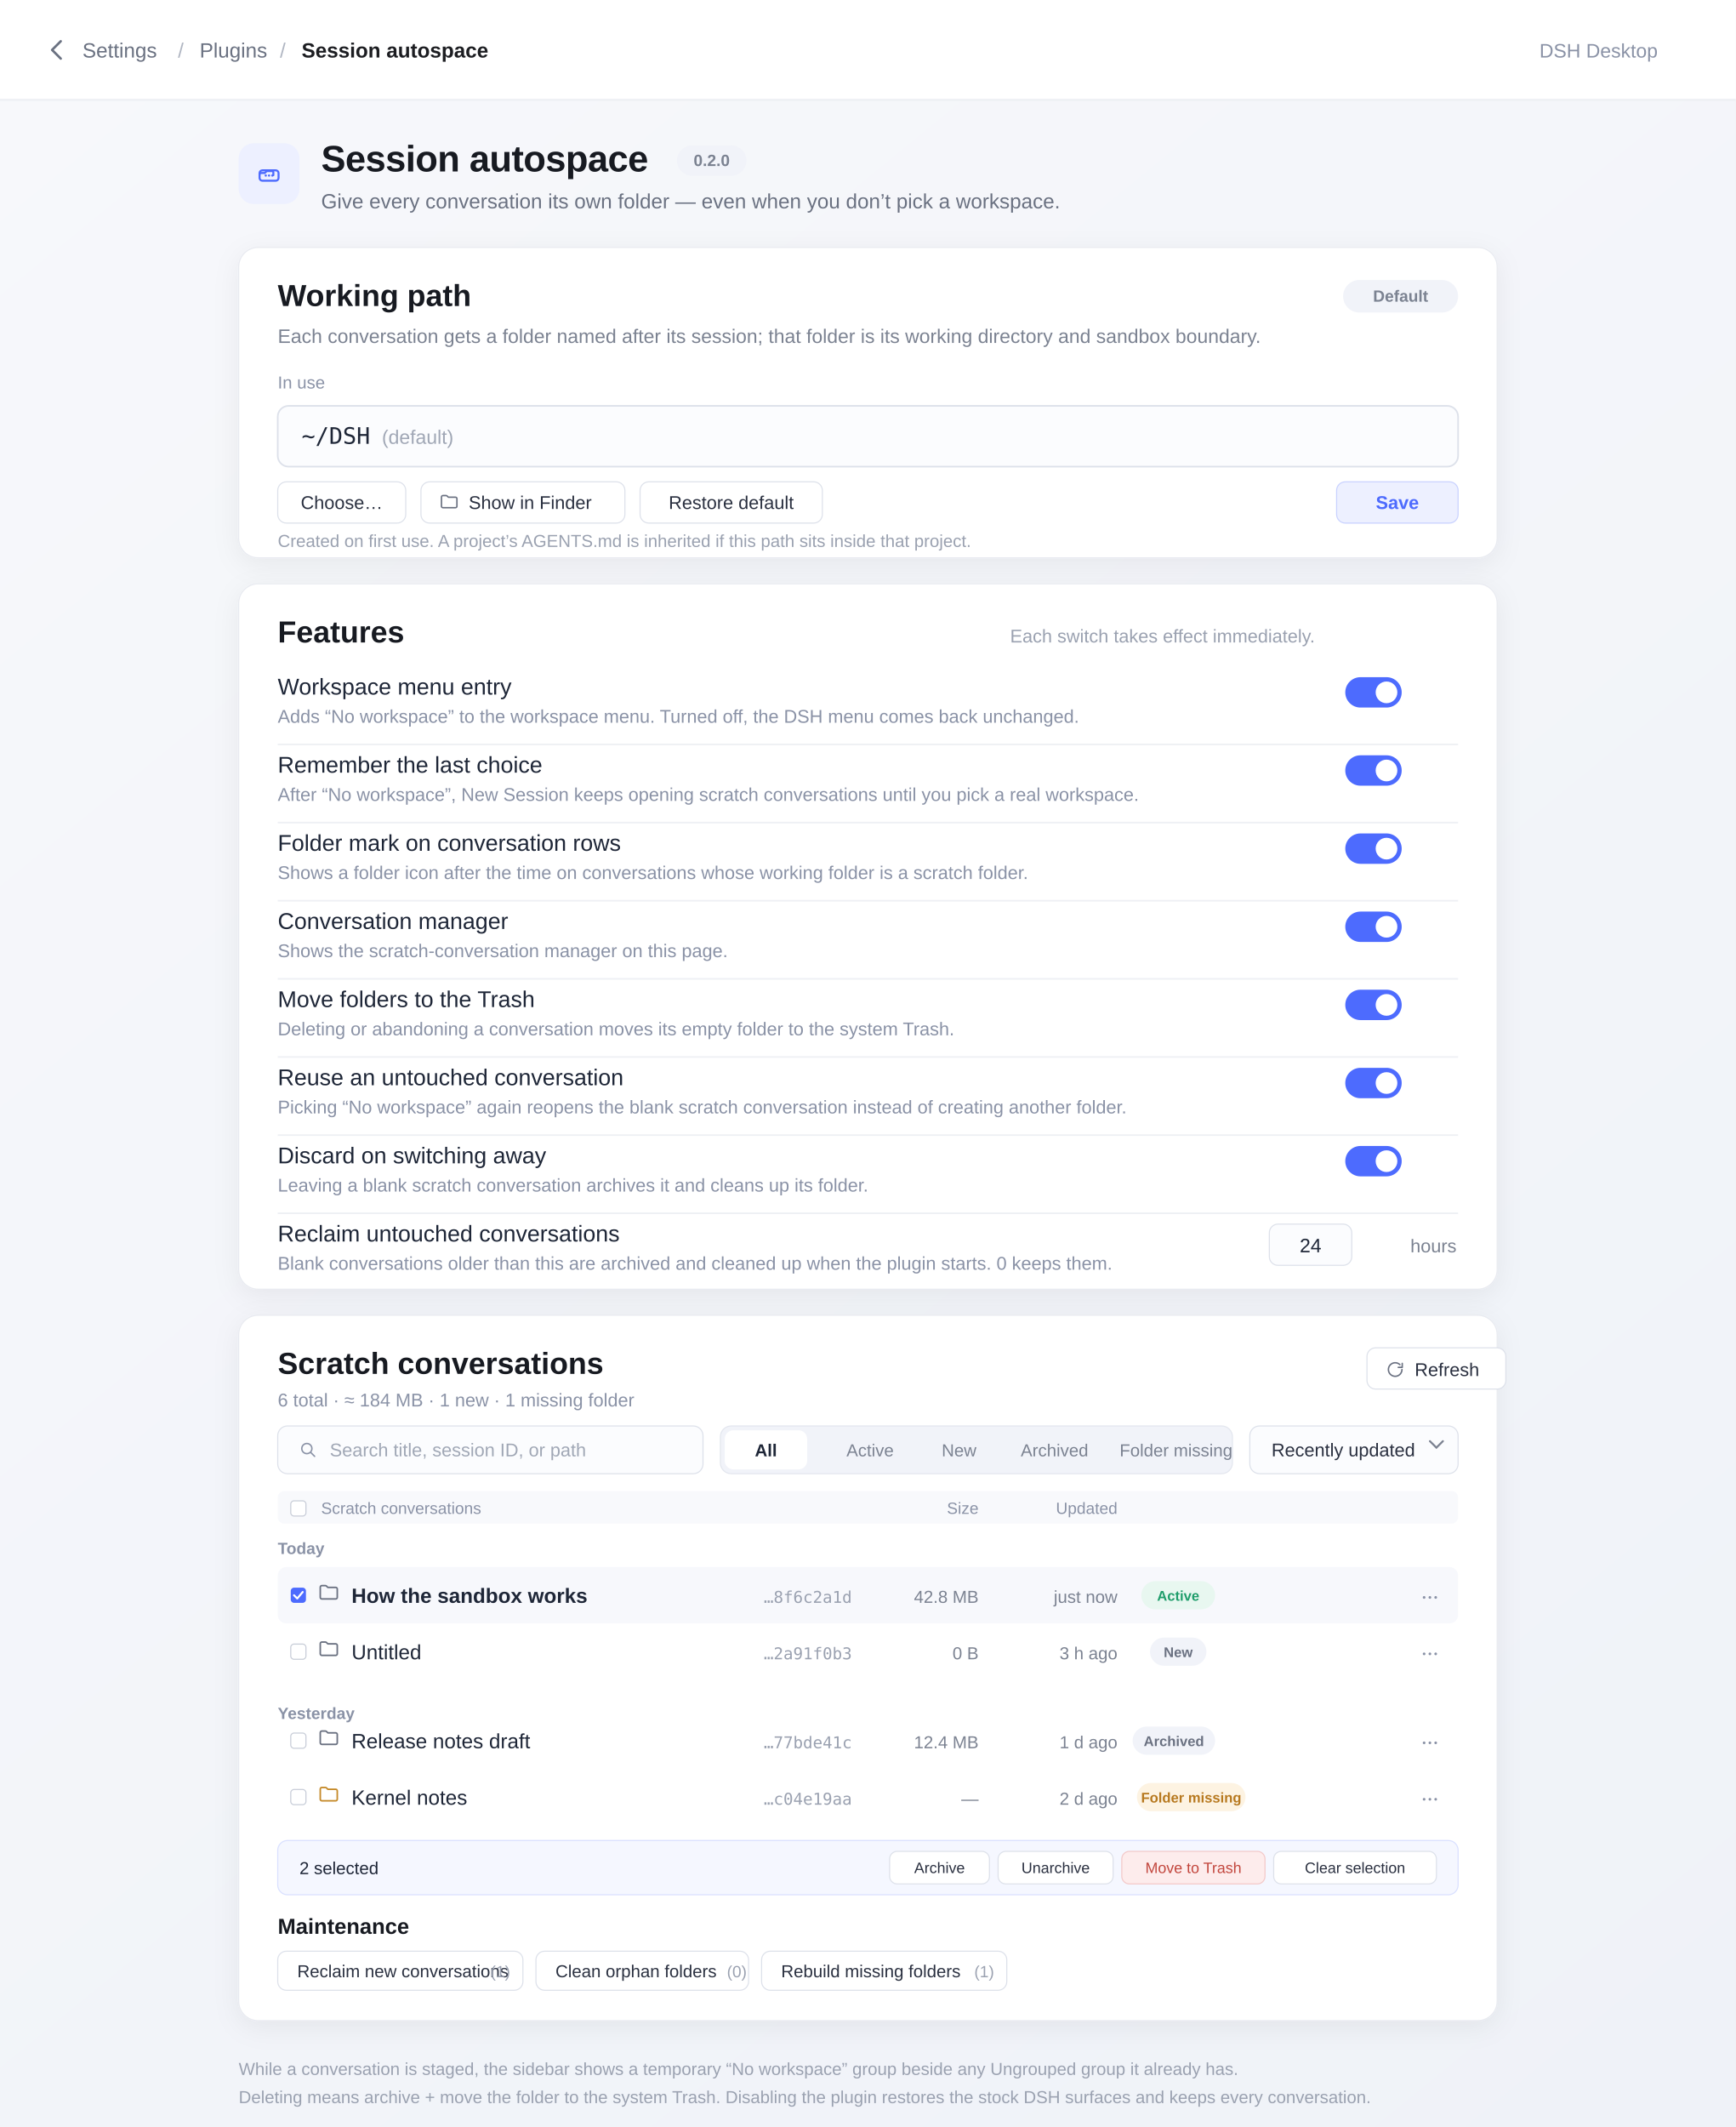
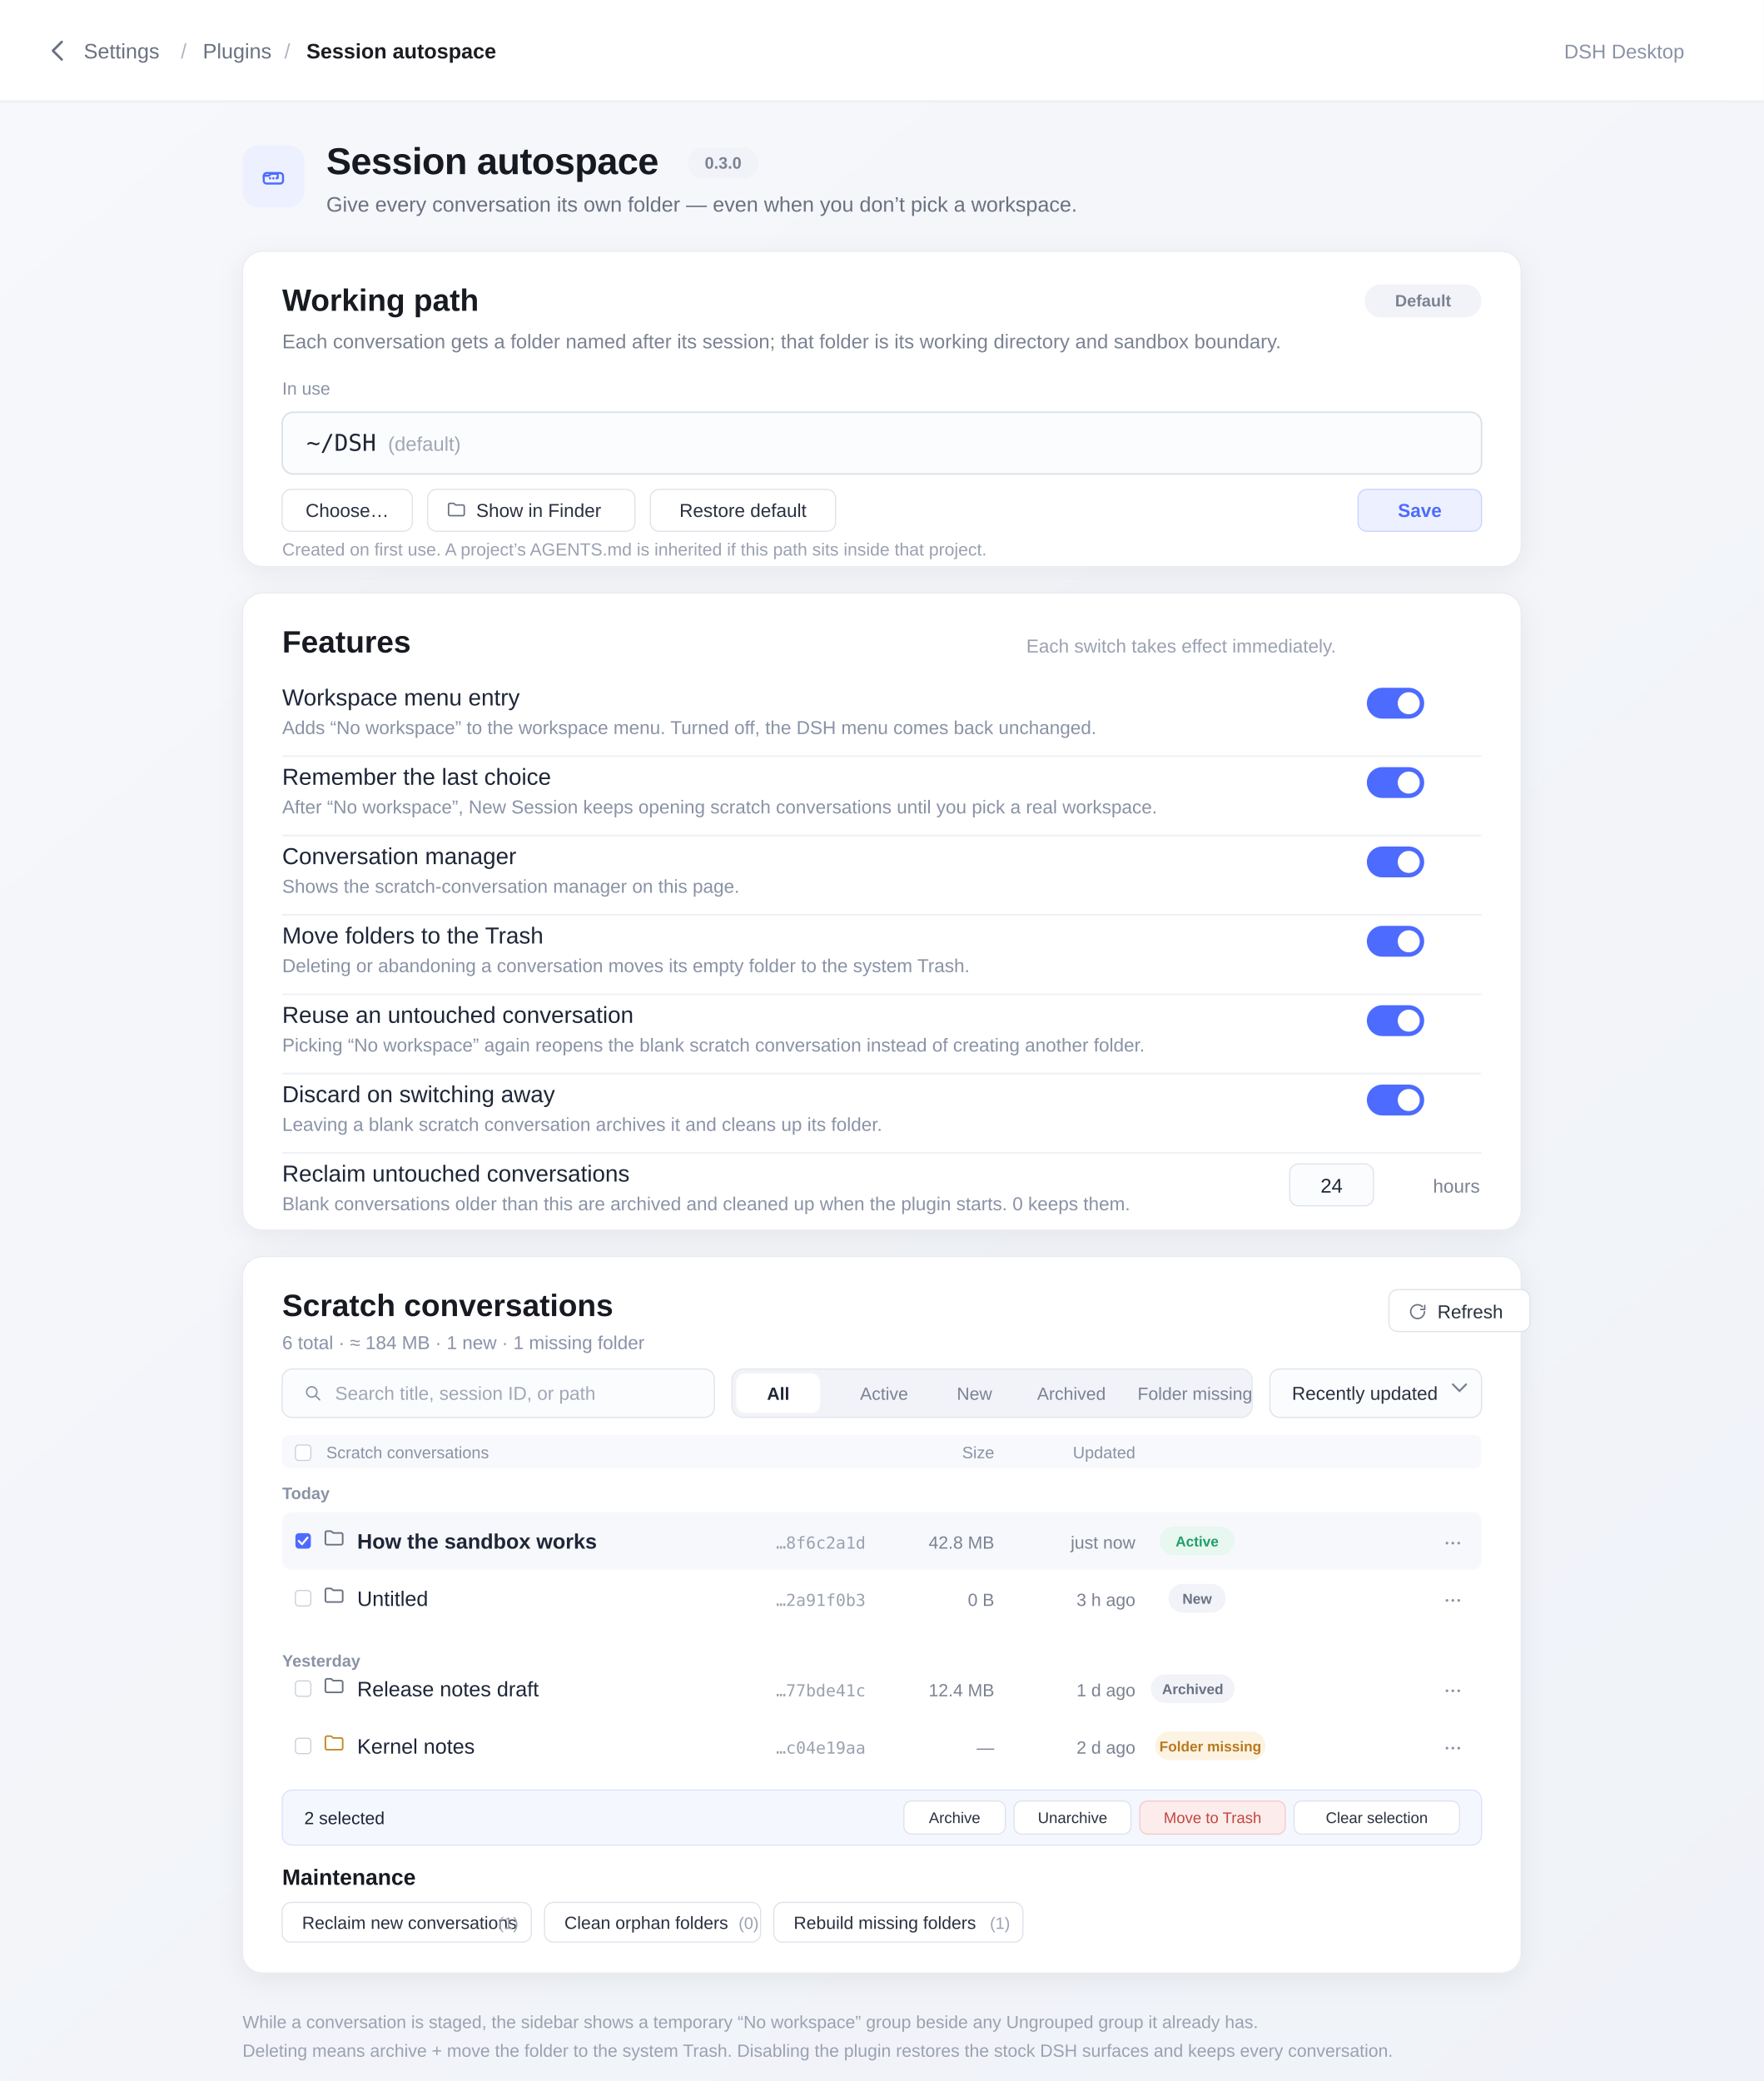
- <svg xmlns="http://www.w3.org/2000/svg" width="1600" height="1960" viewBox="0 0 1600 1960" fill="none" font-family="-apple-system, BlinkMacSystemFont, 'Segoe UI', 'Helvetica Neue', Arial, sans-serif">
+ <svg xmlns="http://www.w3.org/2000/svg" width="1600" height="1888" viewBox="0 0 1600 1888" fill="none" font-family="-apple-system, BlinkMacSystemFont, 'Segoe UI', 'Helvetica Neue', Arial, sans-serif">
  <defs>
-     <linearGradient id="bg" x1="0" y1="0" x2="1600" y2="1960" gradientUnits="userSpaceOnUse">
+     <linearGradient id="bg" x1="0" y1="0" x2="1600" y2="1888" gradientUnits="userSpaceOnUse">
      <stop stop-color="#F7F8FB" />
      <stop offset="1" stop-color="#EFF2F8" />
    </linearGradient>
    <filter id="card" x="-10%" y="-10%" width="120%" height="130%">
      <feDropShadow dx="0" dy="6" stdDeviation="12" flood-color="#1B2340" flood-opacity=".06" />
    </filter>
    <filter id="button" x="-20%" y="-20%" width="140%" height="160%">
      <feDropShadow dx="0" dy="2" stdDeviation="3" flood-color="#1B2340" flood-opacity=".08" />
    </filter>
    <symbol id="i-folder" viewBox="0 0 24 24">
      <path d="M3.5 7.2c0-.9.7-1.6 1.6-1.6h3.6c.4 0 .8.2 1.1.5l1.3 1.3h7.9c.9 0 1.6.7 1.6 1.6v8.4c0 .9-.7 1.6-1.6 1.6H5.1c-.9 0-1.6-.7-1.6-1.6V7.2Z" stroke="currentColor" stroke-width="1.6" stroke-linejoin="round" />
    </symbol>
    <symbol id="i-spark" viewBox="0 0 24 24">
      <path d="M4.5 12.5c0-.6.4-1 1-1h3.1l1.2-1.2c.2-.2.4-.3.7-.3h3.9c.6 0 1 .4 1 1v2.2" stroke="currentColor" stroke-width="1.6" stroke-linecap="round" />
      <rect x="4.5" y="9.4" width="15" height="8.2" rx="2.2" stroke="currentColor" stroke-width="1.6" />
      <circle cx="9.4" cy="13.5" r=".9" fill="currentColor" />
      <circle cx="12" cy="13.5" r=".9" fill="currentColor" />
      <circle cx="14.6" cy="13.5" r=".9" fill="currentColor" />
    </symbol>
    <symbol id="i-check" viewBox="0 0 24 24">
      <path d="m5.5 12.5 4.2 4.2 8.8-9" stroke="currentColor" stroke-width="1.8" stroke-linecap="round" stroke-linejoin="round" />
    </symbol>
    <symbol id="i-refresh" viewBox="0 0 24 24">
      <path d="M19.5 12a7.5 7.5 0 1 1-2.3-5.4M19.8 5.2v4.4h-4.4" stroke="currentColor" stroke-width="1.6" stroke-linecap="round" stroke-linejoin="round" />
    </symbol>
    <symbol id="i-search" viewBox="0 0 24 24">
      <circle cx="10.6" cy="10.6" r="5.6" stroke="currentColor" stroke-width="1.6" />
      <path d="m15 15 4.2 4.2" stroke="currentColor" stroke-width="1.6" stroke-linecap="round" />
    </symbol>
    <symbol id="i-more" viewBox="0 0 24 24">
      <circle cx="5.6" cy="12" r="1.5" fill="currentColor" />
      <circle cx="12" cy="12" r="1.5" fill="currentColor" />
      <circle cx="18.4" cy="12" r="1.5" fill="currentColor" />
    </symbol>
  </defs>
  <rect width="1600" height="1960" fill="url(#bg)" />
  <rect width="1600" height="92" fill="#FFFFFF" />
  <path d="M0 92h1600" stroke="#EEF0F4" stroke-width="2" />
  <path d="m48 46 8-8M48 46l8 8" stroke="#6A7181" stroke-width="2.2" stroke-linecap="round" />
  <text x="76" y="53" fill="#6A7181" font-size="19">Settings</text>
  <text x="164" y="53" fill="#B0B6C2" font-size="19">/</text>
  <text x="184" y="53" fill="#6A7181" font-size="19">Plugins</text>
  <text x="258" y="53" fill="#B0B6C2" font-size="19">/</text>
  <text x="278" y="53" fill="#1C1D21" font-size="19" font-weight="600">Session autospace</text>
  <text x="1528" y="53" fill="#8A92A6" font-size="18" text-anchor="end">DSH Desktop</text>
  <rect x="220" y="132" width="56" height="56" rx="14" fill="#EDF0FF" />
  <g color="#4D6BFE">
    <use href="#i-spark" x="234" y="146" width="28" height="28" />
  </g>
  <text x="296" y="158" fill="#171A21" font-size="34" font-weight="700" letter-spacing="-.4">Session autospace</text>
  <rect x="624" y="134" width="64" height="28" rx="14" fill="#F1F3F9" />
-   <text x="656" y="153" fill="#7B8291" font-size="15" text-anchor="middle" font-weight="600">0.2.0</text>
+   <text x="656" y="153" fill="#7B8291" font-size="15" text-anchor="middle" font-weight="600">0.3.0</text>
  <text x="296" y="192" fill="#6A7181" font-size="19">Give every conversation its own folder — even when you don’t pick a workspace.</text>
  <rect x="220" y="228" width="1160" height="286" rx="18" fill="#FFFFFF" stroke="#E8EAF0" filter="url(#card)" />
  <text x="256" y="282" fill="#171A21" font-size="28" font-weight="650">Working path</text>
  <rect x="1238" y="258" width="106" height="30" rx="15" fill="#F1F3F9" />
  <text x="1291" y="278" fill="#7B8291" font-size="15" text-anchor="middle" font-weight="600">Default</text>
  <text x="256" y="316" fill="#7B8291" font-size="18">Each conversation gets a folder named after its session; that folder is its working directory and sandbox boundary.</text>
  <text x="256" y="358" fill="#8A92A6" font-size="16">In use</text>
  <rect x="256" y="374" width="1088" height="56" rx="10" fill="#FBFCFE" stroke="#DDE1EA" stroke-width="1.5" />
  <text x="278" y="409" fill="#1E2637" font-size="21" font-family="ui-monospace, SFMono-Regular, Menlo, monospace">~/DSH</text>
  <text x="352" y="409" fill="#A0A7B5" font-size="18">(default)</text>
  <rect x="256" y="444" width="118" height="38" rx="8" fill="#FFFFFF" stroke="#DDE1EA" />
  <text x="315" y="469" fill="#2A3040" font-size="17" text-anchor="middle">Choose…</text>
  <rect x="388" y="444" width="188" height="38" rx="8" fill="#FFFFFF" stroke="#DDE1EA" />
  <g color="#6A7181">
    <use href="#i-folder" x="404" y="452" width="20" height="20" />
  </g>
  <text x="432" y="469" fill="#2A3040" font-size="17">Show in Finder</text>
  <rect x="590" y="444" width="168" height="38" rx="8" fill="#FFFFFF" stroke="#DDE1EA" />
  <text x="674" y="469" fill="#2A3040" font-size="17" text-anchor="middle">Restore default</text>
  <rect x="1232" y="444" width="112" height="38" rx="8" fill="#EDF0FF" stroke="#C9D2FF" />
  <text x="1288" y="469" fill="#4D6BFE" font-size="17" text-anchor="middle" font-weight="600">Save</text>
  <text x="256" y="504" fill="#9AA1B0" font-size="16">Created on first use. A project’s AGENTS.md is inherited if this path sits inside that project.</text>
-   <rect x="220" y="538" width="1160" height="650" rx="18" fill="#FFFFFF" stroke="#E8EAF0" filter="url(#card)" />
+   <rect x="220" y="538" width="1160" height="578" rx="18" fill="#FFFFFF" stroke="#E8EAF0" filter="url(#card)" />
  <text x="256" y="592" fill="#171A21" font-size="28" font-weight="650">Features</text>
  <text x="1212" y="592" fill="#9AA1B0" font-size="17" text-anchor="end">Each switch takes effect immediately.</text>
  <text x="256" y="640" fill="#1E2637" font-size="21">Workspace menu entry</text>
  <text x="256" y="666" fill="#8A92A6" font-size="17">Adds “No workspace” to the workspace menu. Turned off, the DSH menu comes back unchanged.</text>
  <rect x="1240" y="624" width="52" height="28" rx="14" fill="#4D6BFE" />
  <circle cx="1278" cy="638" r="10" fill="#FFFFFF" />
  <path d="M256 686h1088" stroke="#EEF0F4" stroke-width="1.5" />
  <text x="256" y="712" fill="#1E2637" font-size="21">Remember the last choice</text>
  <text x="256" y="738" fill="#8A92A6" font-size="17">After “No workspace”, New Session keeps opening scratch conversations until you pick a real workspace.</text>
  <rect x="1240" y="696" width="52" height="28" rx="14" fill="#4D6BFE" />
  <circle cx="1278" cy="710" r="10" fill="#FFFFFF" />
  <path d="M256 758h1088" stroke="#EEF0F4" stroke-width="1.5" />
-   <text x="256" y="784" fill="#1E2637" font-size="21">Folder mark on conversation rows</text>
-   <text x="256" y="810" fill="#8A92A6" font-size="17">Shows a folder icon after the time on conversations whose working folder is a scratch folder.</text>
+   <text x="256" y="784" fill="#1E2637" font-size="21">Conversation manager</text>
+   <text x="256" y="810" fill="#8A92A6" font-size="17">Shows the scratch-conversation manager on this page.</text>
  <rect x="1240" y="768" width="52" height="28" rx="14" fill="#4D6BFE" />
  <circle cx="1278" cy="782" r="10" fill="#FFFFFF" />
  <path d="M256 830h1088" stroke="#EEF0F4" stroke-width="1.5" />
-   <text x="256" y="856" fill="#1E2637" font-size="21">Conversation manager</text>
-   <text x="256" y="882" fill="#8A92A6" font-size="17">Shows the scratch-conversation manager on this page.</text>
+   <text x="256" y="856" fill="#1E2637" font-size="21">Move folders to the Trash</text>
+   <text x="256" y="882" fill="#8A92A6" font-size="17">Deleting or abandoning a conversation moves its empty folder to the system Trash.</text>
  <rect x="1240" y="840" width="52" height="28" rx="14" fill="#4D6BFE" />
  <circle cx="1278" cy="854" r="10" fill="#FFFFFF" />
  <path d="M256 902h1088" stroke="#EEF0F4" stroke-width="1.5" />
-   <text x="256" y="928" fill="#1E2637" font-size="21">Move folders to the Trash</text>
-   <text x="256" y="954" fill="#8A92A6" font-size="17">Deleting or abandoning a conversation moves its empty folder to the system Trash.</text>
+   <text x="256" y="928" fill="#1E2637" font-size="21">Reuse an untouched conversation</text>
+   <text x="256" y="954" fill="#8A92A6" font-size="17">Picking “No workspace” again reopens the blank scratch conversation instead of creating another folder.</text>
  <rect x="1240" y="912" width="52" height="28" rx="14" fill="#4D6BFE" />
  <circle cx="1278" cy="926" r="10" fill="#FFFFFF" />
  <path d="M256 974h1088" stroke="#EEF0F4" stroke-width="1.5" />
-   <text x="256" y="1000" fill="#1E2637" font-size="21">Reuse an untouched conversation</text>
-   <text x="256" y="1026" fill="#8A92A6" font-size="17">Picking “No workspace” again reopens the blank scratch conversation instead of creating another folder.</text>
+   <text x="256" y="1000" fill="#1E2637" font-size="21">Discard on switching away</text>
+   <text x="256" y="1026" fill="#8A92A6" font-size="17">Leaving a blank scratch conversation archives it and cleans up its folder.</text>
  <rect x="1240" y="984" width="52" height="28" rx="14" fill="#4D6BFE" />
  <circle cx="1278" cy="998" r="10" fill="#FFFFFF" />
  <path d="M256 1046h1088" stroke="#EEF0F4" stroke-width="1.5" />
-   <text x="256" y="1072" fill="#1E2637" font-size="21">Discard on switching away</text>
-   <text x="256" y="1098" fill="#8A92A6" font-size="17">Leaving a blank scratch conversation archives it and cleans up its folder.</text>
-   <rect x="1240" y="1056" width="52" height="28" rx="14" fill="#4D6BFE" />
-   <circle cx="1278" cy="1070" r="10" fill="#FFFFFF" />
-   <path d="M256 1118h1088" stroke="#EEF0F4" stroke-width="1.5" />
-   <text x="256" y="1144" fill="#1E2637" font-size="21">Reclaim untouched conversations</text>
-   <text x="256" y="1170" fill="#8A92A6" font-size="17">Blank conversations older than this are archived and cleaned up when the plugin starts. 0 keeps them.</text>
-   <rect x="1170" y="1128" width="76" height="38" rx="8" fill="#FBFCFE" stroke="#DDE1EA" />
-   <text x="1208" y="1154" fill="#1E2637" font-size="18" text-anchor="middle">24</text>
-   <text x="1300" y="1154" fill="#7B8291" font-size="17">hours</text>
-   <rect x="220" y="1212" width="1160" height="650" rx="18" fill="#FFFFFF" stroke="#E8EAF0" filter="url(#card)" />
-   <text x="256" y="1266" fill="#171A21" font-size="28" font-weight="650">Scratch conversations</text>
-   <text x="256" y="1296" fill="#8A92A6" font-size="17">6 total · ≈ 184 MB · 1 new · 1 missing folder</text>
-   <rect x="1260" y="1242" width="128" height="38" rx="8" fill="#FFFFFF" stroke="#DDE1EA" />
-   <g color="#6A7181">
-     <use href="#i-refresh" x="1276" y="1252" width="20" height="20" />
-   </g>
-   <text x="1304" y="1268" fill="#2A3040" font-size="17">Refresh</text>
-   <rect x="256" y="1314" width="392" height="44" rx="9" fill="#FBFCFE" stroke="#DDE1EA" />
-   <g color="#8A92A6">
-     <use href="#i-search" x="274" y="1326" width="20" height="20" />
-   </g>
-   <text x="304" y="1342" fill="#A0A7B5" font-size="17">Search title, session ID, or path</text>
-   <rect x="664" y="1314" width="472" height="44" rx="10" fill="#F1F3F9" stroke="#E3E6EE" />
-   <rect x="668" y="1318" width="76" height="36" rx="8" fill="#FFFFFF" />
-   <text x="706" y="1342" fill="#1E2637" font-size="16" text-anchor="middle" font-weight="600">All</text>
-   <text x="802" y="1342" fill="#7B8291" font-size="16" text-anchor="middle">Active</text>
-   <text x="884" y="1342" fill="#7B8291" font-size="16" text-anchor="middle">New</text>
-   <text x="972" y="1342" fill="#7B8291" font-size="16" text-anchor="middle">Archived</text>
-   <text x="1084" y="1342" fill="#7B8291" font-size="16" text-anchor="middle">Folder missing</text>
-   <rect x="1152" y="1314" width="192" height="44" rx="9" fill="#FBFCFE" stroke="#DDE1EA" />
-   <text x="1172" y="1342" fill="#2A3040" font-size="17">Recently updated</text>
-   <path d="m1318 1328 6 6 6-6" stroke="#7B8291" stroke-width="1.8" stroke-linecap="round" />
-   <rect x="256" y="1374" width="1088" height="30" rx="6" fill="#F8F9FC" />
-   <rect x="268" y="1383" width="14" height="14" rx="3" fill="#FFFFFF" stroke="#C8CDD8" />
-   <text x="296" y="1395" fill="#8A92A6" font-size="15">Scratch conversations</text>
-   <text x="902" y="1395" fill="#8A92A6" font-size="15" text-anchor="end">Size</text>
-   <text x="1030" y="1395" fill="#8A92A6" font-size="15" text-anchor="end">Updated</text>
-   <text x="256" y="1432" fill="#8A92A6" font-size="15" font-weight="600">Today</text>
-   <rect x="256" y="1444" width="1088" height="52" rx="8" fill="#F7F8FC" />
-   <rect x="268" y="1463" width="14" height="14" rx="3" fill="#4D6BFE" />
-   <path d="m271 1470 3 3 5-6" stroke="#FFFFFF" stroke-width="1.8" stroke-linecap="round" stroke-linejoin="round" />
-   <g color="#6A7181">
-     <use href="#i-folder" x="292" y="1456" width="22" height="22" />
-   </g>
-   <text x="324" y="1477" fill="#1E2637" font-size="19" font-weight="600">How the sandbox works</text>
-   <text x="704" y="1477" fill="#9AA1B0" font-size="15" font-family="ui-monospace, SFMono-Regular, Menlo, monospace">…8f6c2a1d</text>
-   <text x="902" y="1477" fill="#7B8291" font-size="16" text-anchor="end">42.8 MB</text>
-   <text x="1030" y="1477" fill="#7B8291" font-size="16" text-anchor="end">just now</text>
-   <rect x="1052" y="1457" width="68" height="26" rx="13" fill="#E8F7F0" />
-   <text x="1086" y="1475" fill="#1F9D6B" font-size="13" text-anchor="middle" font-weight="600">Active</text>
-   <g color="#8A92A6">
-     <use href="#i-more" x="1308" y="1462" width="20" height="20" />
-   </g>
-   <rect x="268" y="1515" width="14" height="14" rx="3" fill="#FFFFFF" stroke="#C8CDD8" />
-   <g color="#6A7181">
-     <use href="#i-folder" x="292" y="1508" width="22" height="22" />
-   </g>
-   <text x="324" y="1529" fill="#1E2637" font-size="19">Untitled</text>
-   <text x="704" y="1529" fill="#9AA1B0" font-size="15" font-family="ui-monospace, SFMono-Regular, Menlo, monospace">…2a91f0b3</text>
-   <text x="902" y="1529" fill="#7B8291" font-size="16" text-anchor="end">0 B</text>
-   <text x="1030" y="1529" fill="#7B8291" font-size="16" text-anchor="end">3 h ago</text>
-   <rect x="1060" y="1509" width="52" height="26" rx="13" fill="#F1F3F9" />
-   <text x="1086" y="1527" fill="#6A7181" font-size="13" text-anchor="middle" font-weight="600">New</text>
-   <g color="#8A92A6">
-     <use href="#i-more" x="1308" y="1514" width="20" height="20" />
-   </g>
-   <text x="256" y="1584" fill="#8A92A6" font-size="15" font-weight="600">Yesterday</text>
-   <rect x="268" y="1597" width="14" height="14" rx="3" fill="#FFFFFF" stroke="#C8CDD8" />
-   <g color="#6A7181">
-     <use href="#i-folder" x="292" y="1590" width="22" height="22" />
-   </g>
-   <text x="324" y="1611" fill="#1E2637" font-size="19">Release notes draft</text>
-   <text x="704" y="1611" fill="#9AA1B0" font-size="15" font-family="ui-monospace, SFMono-Regular, Menlo, monospace">…77bde41c</text>
-   <text x="902" y="1611" fill="#7B8291" font-size="16" text-anchor="end">12.4 MB</text>
-   <text x="1030" y="1611" fill="#7B8291" font-size="16" text-anchor="end">1 d ago</text>
-   <rect x="1044" y="1591" width="76" height="26" rx="13" fill="#F1F3F9" />
-   <text x="1082" y="1609" fill="#6A7181" font-size="13" text-anchor="middle" font-weight="600">Archived</text>
-   <g color="#8A92A6">
-     <use href="#i-more" x="1308" y="1596" width="20" height="20" />
-   </g>
-   <rect x="268" y="1649" width="14" height="14" rx="3" fill="#FFFFFF" stroke="#C8CDD8" />
+   <text x="256" y="1072" fill="#1E2637" font-size="21">Reclaim untouched conversations</text>
+   <text x="256" y="1098" fill="#8A92A6" font-size="17">Blank conversations older than this are archived and cleaned up when the plugin starts. 0 keeps them.</text>
+   <rect x="1170" y="1056" width="76" height="38" rx="8" fill="#FBFCFE" stroke="#DDE1EA" />
+   <text x="1208" y="1082" fill="#1E2637" font-size="18" text-anchor="middle">24</text>
+   <text x="1300" y="1082" fill="#7B8291" font-size="17">hours</text>
+   <rect x="220" y="1140" width="1160" height="650" rx="18" fill="#FFFFFF" stroke="#E8EAF0" filter="url(#card)" />
+   <text x="256" y="1194" fill="#171A21" font-size="28" font-weight="650">Scratch conversations</text>
+   <text x="256" y="1224" fill="#8A92A6" font-size="17">6 total · ≈ 184 MB · 1 new · 1 missing folder</text>
+   <rect x="1260" y="1170" width="128" height="38" rx="8" fill="#FFFFFF" stroke="#DDE1EA" />
+   <g color="#6A7181">
+     <use href="#i-refresh" x="1276" y="1180" width="20" height="20" />
+   </g>
+   <text x="1304" y="1196" fill="#2A3040" font-size="17">Refresh</text>
+   <rect x="256" y="1242" width="392" height="44" rx="9" fill="#FBFCFE" stroke="#DDE1EA" />
+   <g color="#8A92A6">
+     <use href="#i-search" x="274" y="1254" width="20" height="20" />
+   </g>
+   <text x="304" y="1270" fill="#A0A7B5" font-size="17">Search title, session ID, or path</text>
+   <rect x="664" y="1242" width="472" height="44" rx="10" fill="#F1F3F9" stroke="#E3E6EE" />
+   <rect x="668" y="1246" width="76" height="36" rx="8" fill="#FFFFFF" />
+   <text x="706" y="1270" fill="#1E2637" font-size="16" text-anchor="middle" font-weight="600">All</text>
+   <text x="802" y="1270" fill="#7B8291" font-size="16" text-anchor="middle">Active</text>
+   <text x="884" y="1270" fill="#7B8291" font-size="16" text-anchor="middle">New</text>
+   <text x="972" y="1270" fill="#7B8291" font-size="16" text-anchor="middle">Archived</text>
+   <text x="1084" y="1270" fill="#7B8291" font-size="16" text-anchor="middle">Folder missing</text>
+   <rect x="1152" y="1242" width="192" height="44" rx="9" fill="#FBFCFE" stroke="#DDE1EA" />
+   <text x="1172" y="1270" fill="#2A3040" font-size="17">Recently updated</text>
+   <path d="m1318 1256 6 6 6-6" stroke="#7B8291" stroke-width="1.8" stroke-linecap="round" />
+   <rect x="256" y="1302" width="1088" height="30" rx="6" fill="#F8F9FC" />
+   <rect x="268" y="1311" width="14" height="14" rx="3" fill="#FFFFFF" stroke="#C8CDD8" />
+   <text x="296" y="1323" fill="#8A92A6" font-size="15">Scratch conversations</text>
+   <text x="902" y="1323" fill="#8A92A6" font-size="15" text-anchor="end">Size</text>
+   <text x="1030" y="1323" fill="#8A92A6" font-size="15" text-anchor="end">Updated</text>
+   <text x="256" y="1360" fill="#8A92A6" font-size="15" font-weight="600">Today</text>
+   <rect x="256" y="1372" width="1088" height="52" rx="8" fill="#F7F8FC" />
+   <rect x="268" y="1391" width="14" height="14" rx="3" fill="#4D6BFE" />
+   <path d="m271 1398 3 3 5-6" stroke="#FFFFFF" stroke-width="1.8" stroke-linecap="round" stroke-linejoin="round" />
+   <g color="#6A7181">
+     <use href="#i-folder" x="292" y="1384" width="22" height="22" />
+   </g>
+   <text x="324" y="1405" fill="#1E2637" font-size="19" font-weight="600">How the sandbox works</text>
+   <text x="704" y="1405" fill="#9AA1B0" font-size="15" font-family="ui-monospace, SFMono-Regular, Menlo, monospace">…8f6c2a1d</text>
+   <text x="902" y="1405" fill="#7B8291" font-size="16" text-anchor="end">42.8 MB</text>
+   <text x="1030" y="1405" fill="#7B8291" font-size="16" text-anchor="end">just now</text>
+   <rect x="1052" y="1385" width="68" height="26" rx="13" fill="#E8F7F0" />
+   <text x="1086" y="1403" fill="#1F9D6B" font-size="13" text-anchor="middle" font-weight="600">Active</text>
+   <g color="#8A92A6">
+     <use href="#i-more" x="1308" y="1390" width="20" height="20" />
+   </g>
+   <rect x="268" y="1443" width="14" height="14" rx="3" fill="#FFFFFF" stroke="#C8CDD8" />
+   <g color="#6A7181">
+     <use href="#i-folder" x="292" y="1436" width="22" height="22" />
+   </g>
+   <text x="324" y="1457" fill="#1E2637" font-size="19">Untitled</text>
+   <text x="704" y="1457" fill="#9AA1B0" font-size="15" font-family="ui-monospace, SFMono-Regular, Menlo, monospace">…2a91f0b3</text>
+   <text x="902" y="1457" fill="#7B8291" font-size="16" text-anchor="end">0 B</text>
+   <text x="1030" y="1457" fill="#7B8291" font-size="16" text-anchor="end">3 h ago</text>
+   <rect x="1060" y="1437" width="52" height="26" rx="13" fill="#F1F3F9" />
+   <text x="1086" y="1455" fill="#6A7181" font-size="13" text-anchor="middle" font-weight="600">New</text>
+   <g color="#8A92A6">
+     <use href="#i-more" x="1308" y="1442" width="20" height="20" />
+   </g>
+   <text x="256" y="1512" fill="#8A92A6" font-size="15" font-weight="600">Yesterday</text>
+   <rect x="268" y="1525" width="14" height="14" rx="3" fill="#FFFFFF" stroke="#C8CDD8" />
+   <g color="#6A7181">
+     <use href="#i-folder" x="292" y="1518" width="22" height="22" />
+   </g>
+   <text x="324" y="1539" fill="#1E2637" font-size="19">Release notes draft</text>
+   <text x="704" y="1539" fill="#9AA1B0" font-size="15" font-family="ui-monospace, SFMono-Regular, Menlo, monospace">…77bde41c</text>
+   <text x="902" y="1539" fill="#7B8291" font-size="16" text-anchor="end">12.4 MB</text>
+   <text x="1030" y="1539" fill="#7B8291" font-size="16" text-anchor="end">1 d ago</text>
+   <rect x="1044" y="1519" width="76" height="26" rx="13" fill="#F1F3F9" />
+   <text x="1082" y="1537" fill="#6A7181" font-size="13" text-anchor="middle" font-weight="600">Archived</text>
+   <g color="#8A92A6">
+     <use href="#i-more" x="1308" y="1524" width="20" height="20" />
+   </g>
+   <rect x="268" y="1577" width="14" height="14" rx="3" fill="#FFFFFF" stroke="#C8CDD8" />
  <g color="#C58A2A">
-     <use href="#i-folder" x="292" y="1642" width="22" height="22" />
-   </g>
-   <text x="324" y="1663" fill="#1E2637" font-size="19">Kernel notes</text>
-   <text x="704" y="1663" fill="#9AA1B0" font-size="15" font-family="ui-monospace, SFMono-Regular, Menlo, monospace">…c04e19aa</text>
-   <text x="902" y="1663" fill="#7B8291" font-size="16" text-anchor="end">—</text>
-   <text x="1030" y="1663" fill="#7B8291" font-size="16" text-anchor="end">2 d ago</text>
-   <rect x="1048" y="1643" width="100" height="26" rx="13" fill="#FDF3E2" />
-   <text x="1098" y="1661" fill="#B7791F" font-size="13" text-anchor="middle" font-weight="600">Folder missing</text>
-   <g color="#8A92A6">
-     <use href="#i-more" x="1308" y="1648" width="20" height="20" />
-   </g>
-   <rect x="256" y="1696" width="1088" height="50" rx="9" fill="#F5F7FF" stroke="#D9E0FF" />
-   <text x="276" y="1727" fill="#1E2637" font-size="16">2 selected</text>
-   <rect x="820" y="1706" width="92" height="30" rx="7" fill="#FFFFFF" stroke="#DDE1EA" />
-   <text x="866" y="1726" fill="#2A3040" font-size="14" text-anchor="middle">Archive</text>
-   <rect x="920" y="1706" width="106" height="30" rx="7" fill="#FFFFFF" stroke="#DDE1EA" />
-   <text x="973" y="1726" fill="#2A3040" font-size="14" text-anchor="middle">Unarchive</text>
-   <rect x="1034" y="1706" width="132" height="30" rx="7" fill="#FDECEC" stroke="#F3C9C9" />
-   <text x="1100" y="1726" fill="#C2463D" font-size="14" text-anchor="middle">Move to Trash</text>
-   <rect x="1174" y="1706" width="150" height="30" rx="7" fill="#FFFFFF" stroke="#DDE1EA" />
-   <text x="1249" y="1726" fill="#2A3040" font-size="14" text-anchor="middle">Clear selection</text>
-   <text x="256" y="1782" fill="#171A21" font-size="20" font-weight="650">Maintenance</text>
-   <rect x="256" y="1798" width="226" height="36" rx="8" fill="#FFFFFF" stroke="#DDE1EA" />
-   <text x="274" y="1822" fill="#2A3040" font-size="16">Reclaim new conversations</text>
-   <text x="452" y="1822" fill="#9AA1B0" font-size="15">(1)</text>
-   <rect x="494" y="1798" width="196" height="36" rx="8" fill="#FFFFFF" stroke="#DDE1EA" />
-   <text x="512" y="1822" fill="#2A3040" font-size="16">Clean orphan folders</text>
-   <text x="670" y="1822" fill="#9AA1B0" font-size="15">(0)</text>
-   <rect x="702" y="1798" width="226" height="36" rx="8" fill="#FFFFFF" stroke="#DDE1EA" />
-   <text x="720" y="1822" fill="#2A3040" font-size="16">Rebuild missing folders</text>
-   <text x="898" y="1822" fill="#9AA1B0" font-size="15">(1)</text>
-   <text x="220" y="1912" fill="#9AA1B0" font-size="16">While a conversation is staged, the sidebar shows a temporary “No workspace” group beside any Ungrouped group it already has.</text>
-   <text x="220" y="1938" fill="#9AA1B0" font-size="16">Deleting means archive + move the folder to the system Trash. Disabling the plugin restores the stock DSH surfaces and keeps every conversation.</text>
+     <use href="#i-folder" x="292" y="1570" width="22" height="22" />
+   </g>
+   <text x="324" y="1591" fill="#1E2637" font-size="19">Kernel notes</text>
+   <text x="704" y="1591" fill="#9AA1B0" font-size="15" font-family="ui-monospace, SFMono-Regular, Menlo, monospace">…c04e19aa</text>
+   <text x="902" y="1591" fill="#7B8291" font-size="16" text-anchor="end">—</text>
+   <text x="1030" y="1591" fill="#7B8291" font-size="16" text-anchor="end">2 d ago</text>
+   <rect x="1048" y="1571" width="100" height="26" rx="13" fill="#FDF3E2" />
+   <text x="1098" y="1589" fill="#B7791F" font-size="13" text-anchor="middle" font-weight="600">Folder missing</text>
+   <g color="#8A92A6">
+     <use href="#i-more" x="1308" y="1576" width="20" height="20" />
+   </g>
+   <rect x="256" y="1624" width="1088" height="50" rx="9" fill="#F5F7FF" stroke="#D9E0FF" />
+   <text x="276" y="1655" fill="#1E2637" font-size="16">2 selected</text>
+   <rect x="820" y="1634" width="92" height="30" rx="7" fill="#FFFFFF" stroke="#DDE1EA" />
+   <text x="866" y="1654" fill="#2A3040" font-size="14" text-anchor="middle">Archive</text>
+   <rect x="920" y="1634" width="106" height="30" rx="7" fill="#FFFFFF" stroke="#DDE1EA" />
+   <text x="973" y="1654" fill="#2A3040" font-size="14" text-anchor="middle">Unarchive</text>
+   <rect x="1034" y="1634" width="132" height="30" rx="7" fill="#FDECEC" stroke="#F3C9C9" />
+   <text x="1100" y="1654" fill="#C2463D" font-size="14" text-anchor="middle">Move to Trash</text>
+   <rect x="1174" y="1634" width="150" height="30" rx="7" fill="#FFFFFF" stroke="#DDE1EA" />
+   <text x="1249" y="1654" fill="#2A3040" font-size="14" text-anchor="middle">Clear selection</text>
+   <text x="256" y="1710" fill="#171A21" font-size="20" font-weight="650">Maintenance</text>
+   <rect x="256" y="1726" width="226" height="36" rx="8" fill="#FFFFFF" stroke="#DDE1EA" />
+   <text x="274" y="1750" fill="#2A3040" font-size="16">Reclaim new conversations</text>
+   <text x="452" y="1750" fill="#9AA1B0" font-size="15">(1)</text>
+   <rect x="494" y="1726" width="196" height="36" rx="8" fill="#FFFFFF" stroke="#DDE1EA" />
+   <text x="512" y="1750" fill="#2A3040" font-size="16">Clean orphan folders</text>
+   <text x="670" y="1750" fill="#9AA1B0" font-size="15">(0)</text>
+   <rect x="702" y="1726" width="226" height="36" rx="8" fill="#FFFFFF" stroke="#DDE1EA" />
+   <text x="720" y="1750" fill="#2A3040" font-size="16">Rebuild missing folders</text>
+   <text x="898" y="1750" fill="#9AA1B0" font-size="15">(1)</text>
+   <text x="220" y="1840" fill="#9AA1B0" font-size="16">While a conversation is staged, the sidebar shows a temporary “No workspace” group beside any Ungrouped group it already has.</text>
+   <text x="220" y="1866" fill="#9AA1B0" font-size="16">Deleting means archive + move the folder to the system Trash. Disabling the plugin restores the stock DSH surfaces and keeps every conversation.</text>
</svg>
